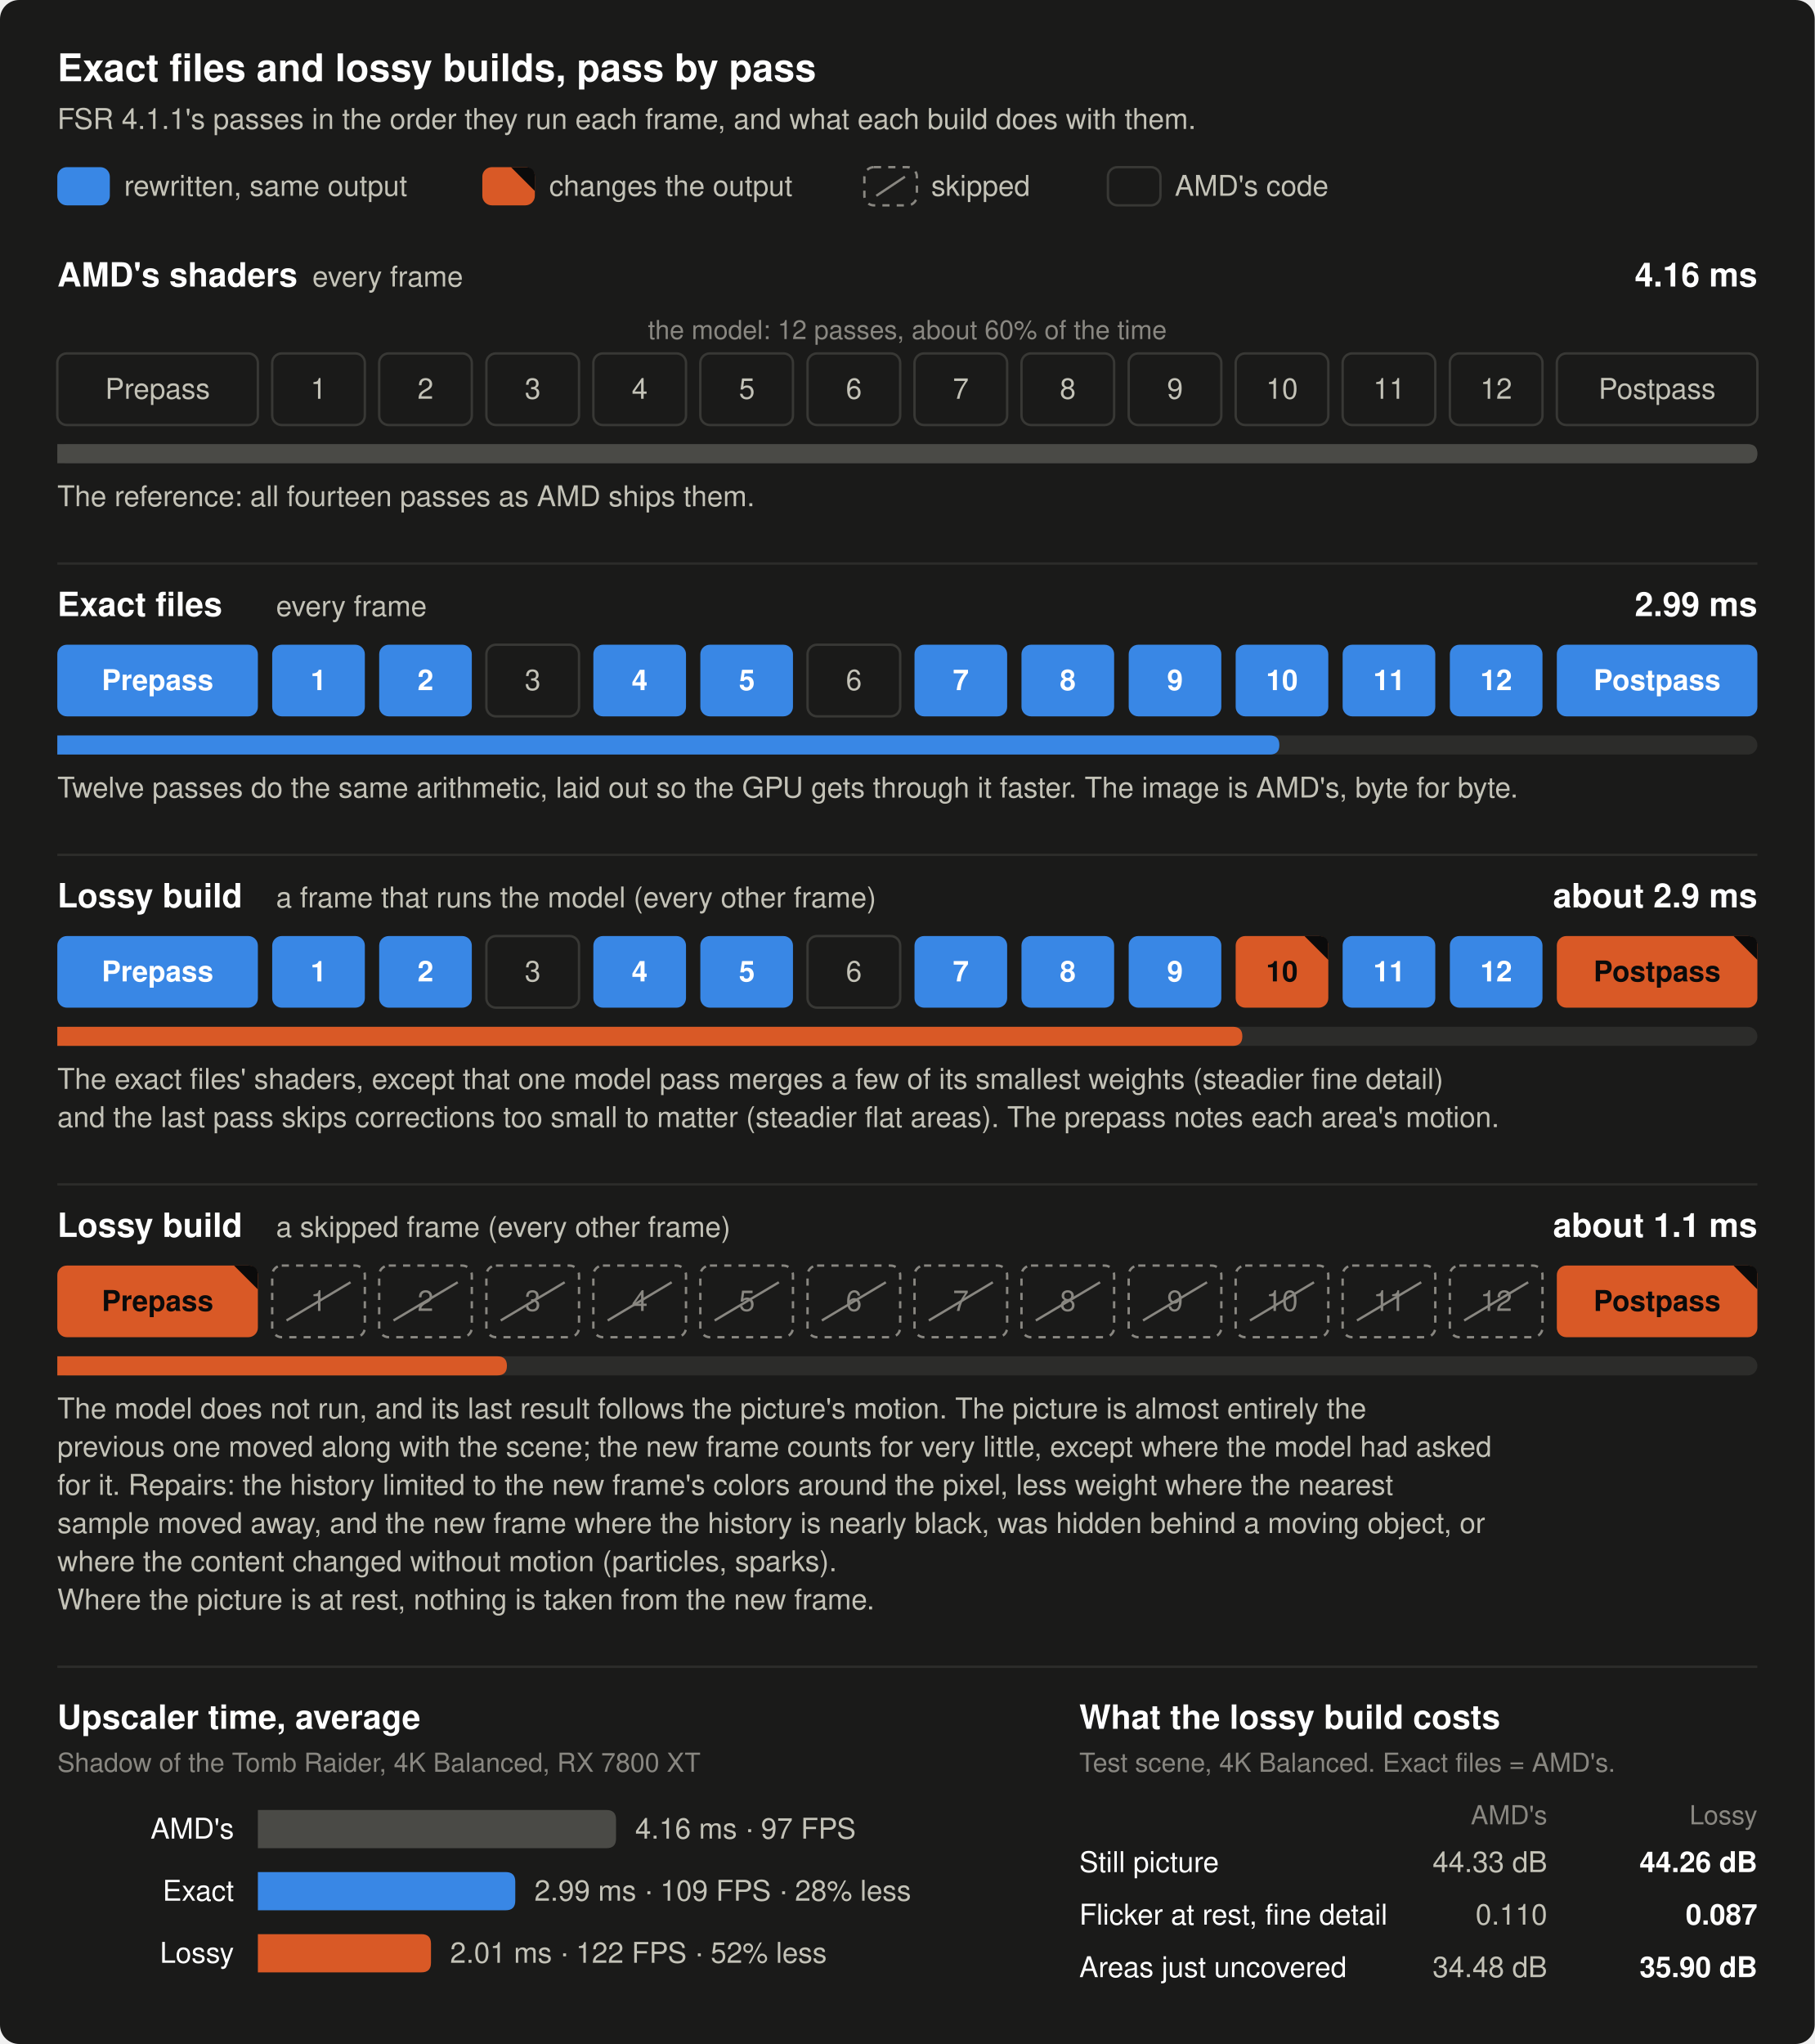
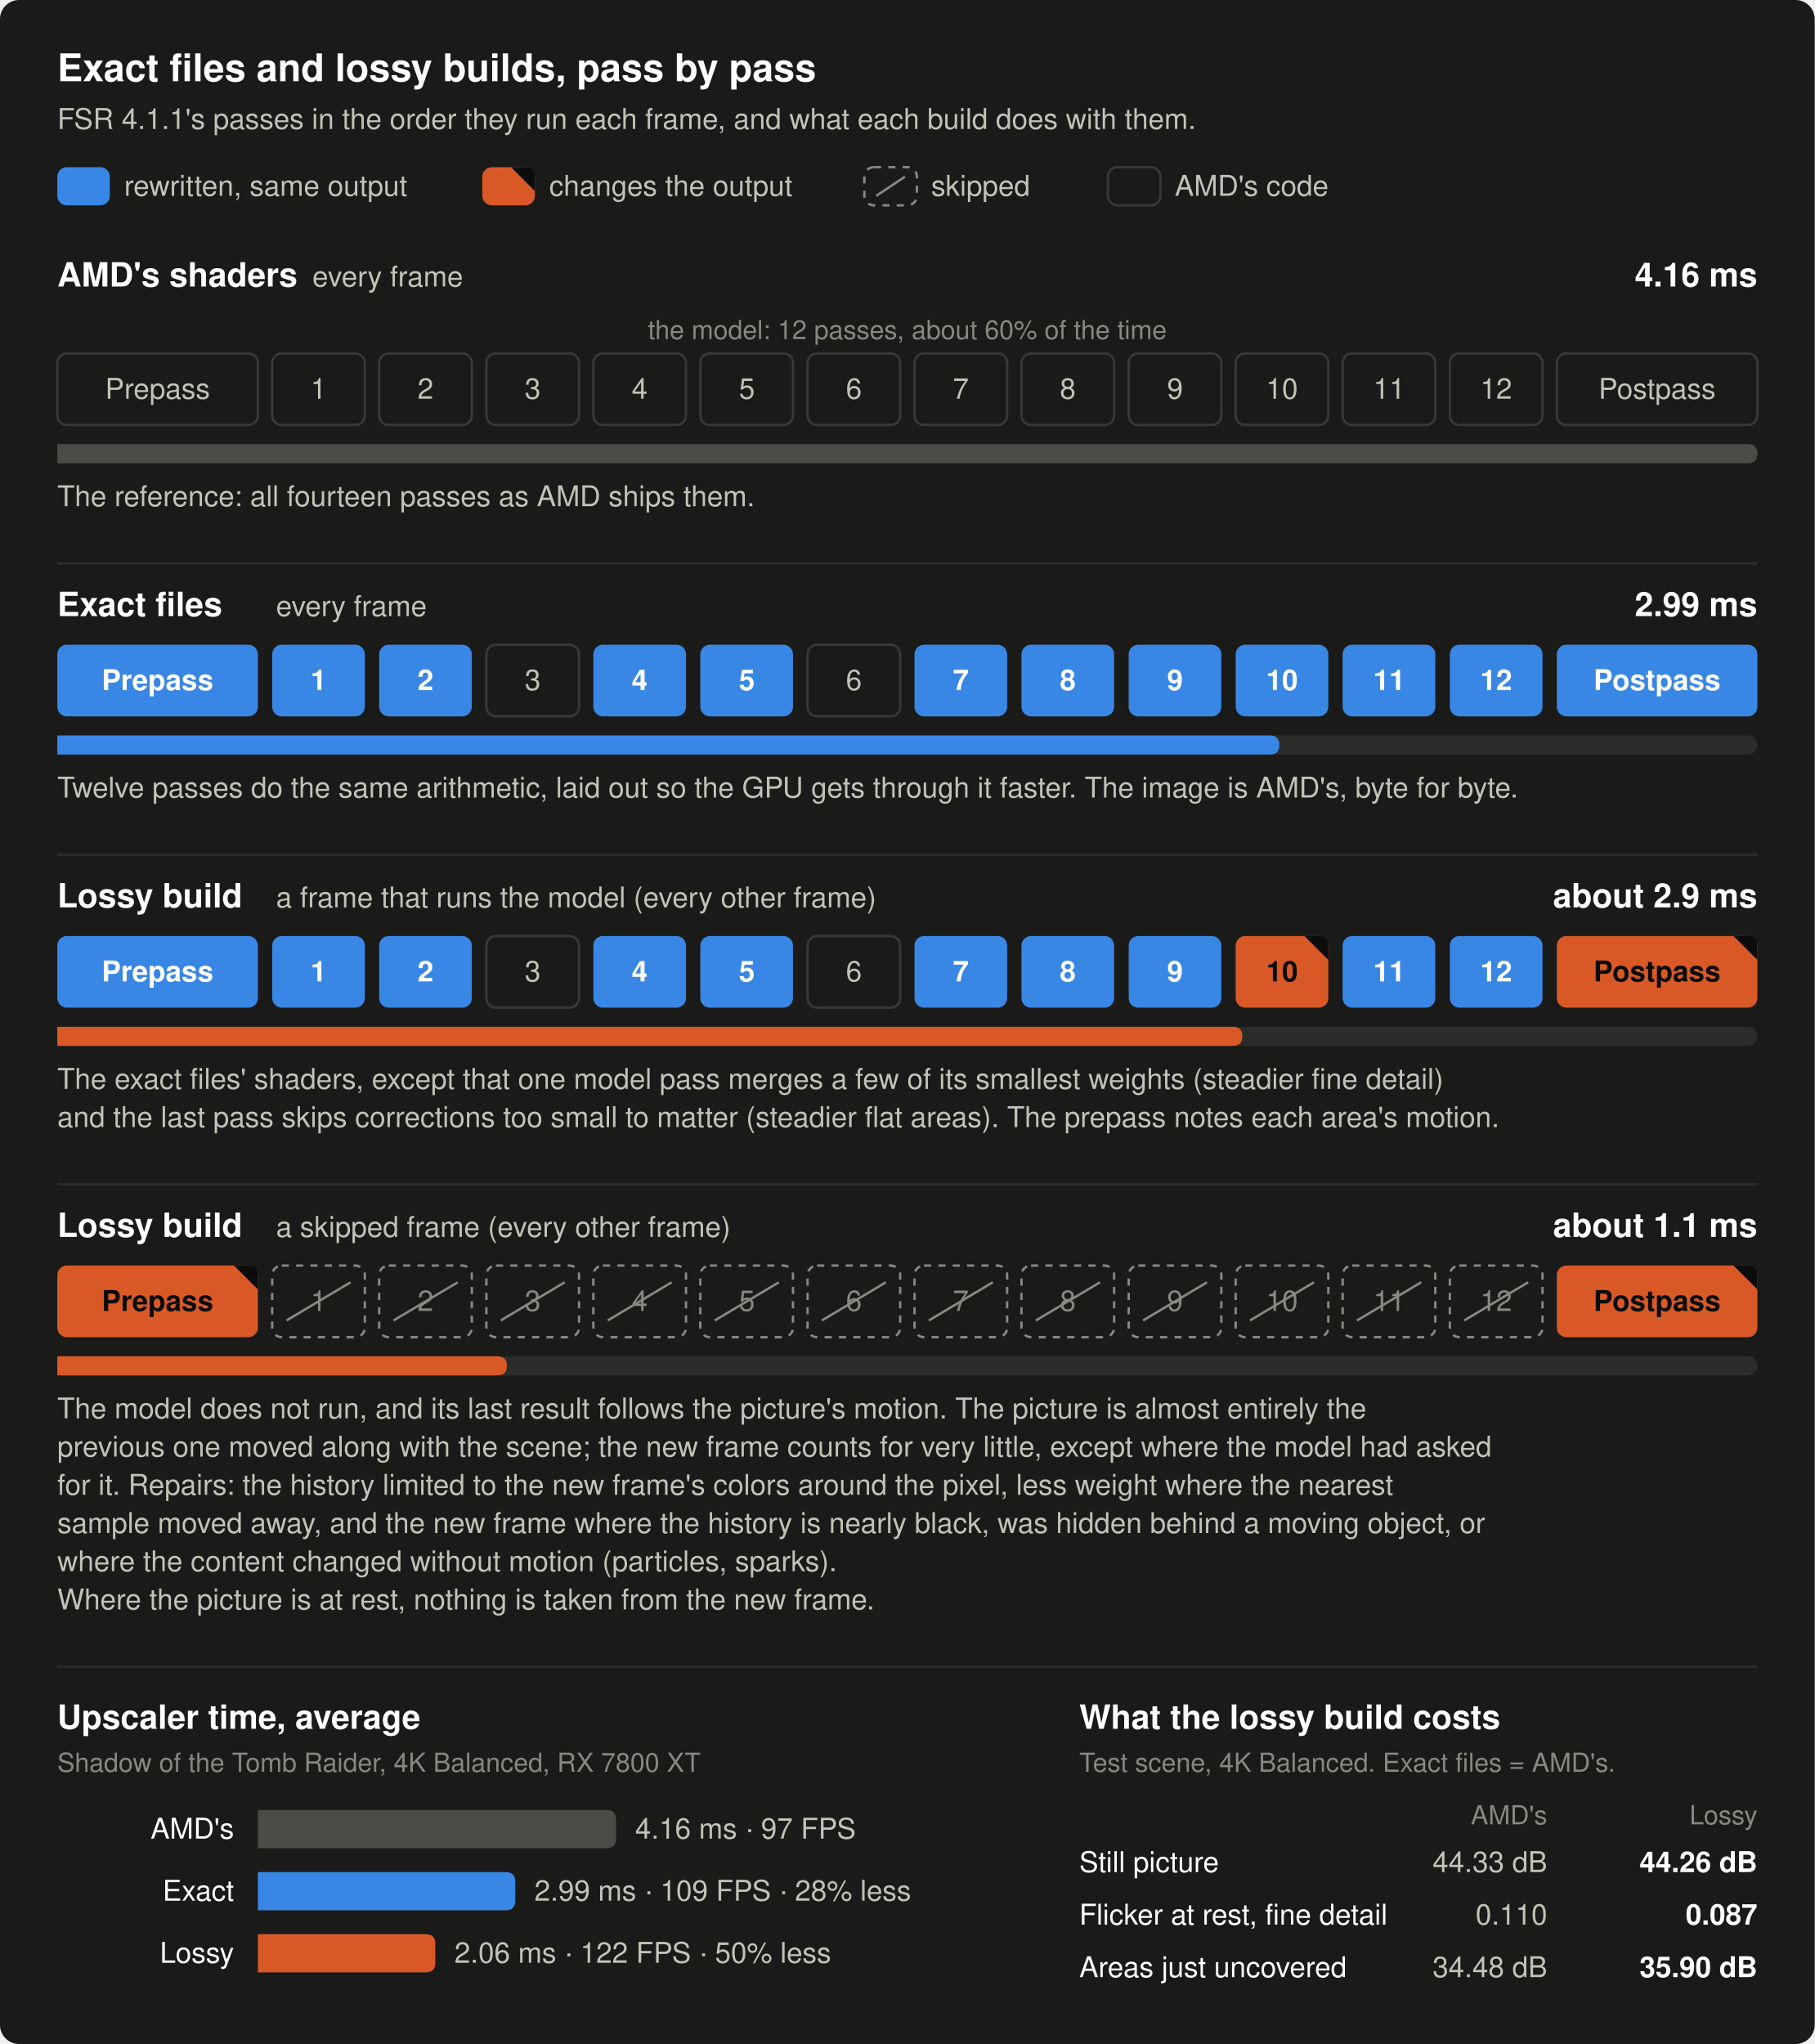
- <svg xmlns="http://www.w3.org/2000/svg" width="760" height="856" viewBox="0 0 760 856" role="img" aria-label="How the exact files and the lossy test builds differ from AMD's FSR 4.1.1 shaders, pass by pass. AMD's shaders: all fourteen passes unchanged, 4.16 ms per frame. Exact files: twelve passes rewritten with the same output (model passes 3 and 6 untouched), 2.99 ms, the image is AMD's byte for byte. Lossy build on a frame that runs the model: the same shaders as the exact files except model pass 10, which merges a few of its smallest weights, and the postpass, which skips corrections smaller than about two steps of the picture's number format, about 2.9 ms. Lossy build on a skipped frame: all twelve model passes are skipped and the prepass and postpass show mostly the reprojected history, with the model's last result following the motion and four repairs, and nothing taken from the new frame where the picture is at rest unless its content changed, about 1.1 ms. The two kinds of frame alternate, 2.01 ms on average, 52% less than AMD's. Cost of the lossy build in a test scene at 4K Balanced: still picture 44.26 dB against 44.33, flicker on fine detail at rest 0.087 against 0.110, areas just uncovered by a moving object 35.90 dB against 34.48. Shadow of the Tomb Raider, 4K Balanced, Radeon RX 7800 XT.">
+ <svg xmlns="http://www.w3.org/2000/svg" width="760" height="856" viewBox="0 0 760 856" role="img" aria-label="How the exact files and the lossy test builds differ from AMD's FSR 4.1.1 shaders, pass by pass. AMD's shaders: all fourteen passes unchanged, 4.16 ms per frame. Exact files: twelve passes rewritten with the same output (model passes 3 and 6 untouched), 2.99 ms, the image is AMD's byte for byte. Lossy build on a frame that runs the model: the same shaders as the exact files except model pass 10, which merges a few of its smallest weights, and the postpass, which skips corrections smaller than about two steps of the picture's number format, about 2.9 ms. Lossy build on a skipped frame: all twelve model passes are skipped and the prepass and postpass show mostly the reprojected history, with the model's last result following the motion and four repairs, and nothing taken from the new frame where the picture is at rest unless its content changed, about 1.1 ms. The two kinds of frame alternate, 2.06 ms on average, 50% less than AMD's. Cost of the lossy build in a test scene at 4K Balanced: still picture 44.26 dB against 44.33, flicker on fine detail at rest 0.087 against 0.110, areas just uncovered by a moving object 35.90 dB against 34.48. Shadow of the Tomb Raider, 4K Balanced, Radeon RX 7800 XT.">
  <rect width="760" height="856" rx="8" fill="#1a1a19" />
  <text x="24.0" y="34.0" font-family="-apple-system, 'Segoe UI', Helvetica, Arial, sans-serif" font-size="16" font-weight="600" text-anchor="start" fill="#ffffff">Exact files and lossy builds, pass by pass</text>
  <text x="24.0" y="54.0" font-family="-apple-system, 'Segoe UI', Helvetica, Arial, sans-serif" font-size="12" text-anchor="start" fill="#c3c2b7">FSR 4.1.1's passes in the order they run each frame, and what each build does with them.</text>
  <rect x="24.0" y="70" width="22.0" height="16" rx="4" fill="#3987e5" />
  <text x="35.0" y="82.0" font-family="-apple-system, 'Segoe UI', Helvetica, Arial, sans-serif" font-size="12" font-weight="600" text-anchor="middle" fill="#ffffff" />
  <text x="52.0" y="82.0" font-family="-apple-system, 'Segoe UI', Helvetica, Arial, sans-serif" font-size="12" text-anchor="start" fill="#c3c2b7">rewritten, same output</text>
  <rect x="202.0" y="70" width="22.0" height="16" rx="4" fill="#d95926" />
  <text x="213.0" y="82.0" font-family="-apple-system, 'Segoe UI', Helvetica, Arial, sans-serif" font-size="12" font-weight="600" text-anchor="middle" fill="#0b0b0b" />
  <path d="M214.0,70 H220.0 Q224.0,70 224.0,74 V80 Z" fill="#0b0b0b" />
  <text x="230.0" y="82.0" font-family="-apple-system, 'Segoe UI', Helvetica, Arial, sans-serif" font-size="12" text-anchor="start" fill="#c3c2b7">changes the output</text>
  <rect x="362.0" y="70" width="22.0" height="16" rx="4" fill="#1a1a19" stroke="#898781" stroke-width="1" stroke-dasharray="3 3" />
  <line x1="367" y1="82" x2="379" y2="74" stroke="#898781" stroke-width="1" />
  <text x="390.0" y="82.0" font-family="-apple-system, 'Segoe UI', Helvetica, Arial, sans-serif" font-size="12" text-anchor="start" fill="#c3c2b7">skipped</text>
  <rect x="464.0" y="70" width="22.0" height="16" rx="4" fill="#1a1a19" stroke="#383835" stroke-width="1" />
  <text x="475.0" y="82.0" font-family="-apple-system, 'Segoe UI', Helvetica, Arial, sans-serif" font-size="12" text-anchor="middle" fill="#c3c2b7" />
  <text x="492.0" y="82.0" font-family="-apple-system, 'Segoe UI', Helvetica, Arial, sans-serif" font-size="12" text-anchor="start" fill="#c3c2b7">AMD's code</text>
  <text x="24.0" y="120.0" font-family="-apple-system, 'Segoe UI', Helvetica, Arial, sans-serif" font-size="14" font-weight="600" text-anchor="start" fill="#ffffff">AMD's shaders</text>
  <text x="130.8" y="120.0" font-family="-apple-system, 'Segoe UI', Helvetica, Arial, sans-serif" font-size="12" text-anchor="start" fill="#c3c2b7">every frame</text>
  <text x="736.0" y="120.0" font-family="-apple-system, 'Segoe UI', Helvetica, Arial, sans-serif" font-size="14" font-weight="600" text-anchor="end" fill="#ffffff">4.16 ms</text>
  <rect x="24.0" y="148" width="84.0" height="30" rx="4" fill="#1a1a19" stroke="#383835" stroke-width="1" />
  <text x="66.0" y="167.0" font-family="-apple-system, 'Segoe UI', Helvetica, Arial, sans-serif" font-size="12" text-anchor="middle" fill="#c3c2b7">Prepass</text>
  <rect x="114.0" y="148" width="38.8" height="30" rx="4" fill="#1a1a19" stroke="#383835" stroke-width="1" />
  <text x="133.4" y="167.0" font-family="-apple-system, 'Segoe UI', Helvetica, Arial, sans-serif" font-size="12" text-anchor="middle" fill="#c3c2b7">1</text>
  <rect x="158.8" y="148" width="38.8" height="30" rx="4" fill="#1a1a19" stroke="#383835" stroke-width="1" />
  <text x="178.2" y="167.0" font-family="-apple-system, 'Segoe UI', Helvetica, Arial, sans-serif" font-size="12" text-anchor="middle" fill="#c3c2b7">2</text>
  <rect x="203.7" y="148" width="38.8" height="30" rx="4" fill="#1a1a19" stroke="#383835" stroke-width="1" />
  <text x="223.1" y="167.0" font-family="-apple-system, 'Segoe UI', Helvetica, Arial, sans-serif" font-size="12" text-anchor="middle" fill="#c3c2b7">3</text>
  <rect x="248.5" y="148" width="38.8" height="30" rx="4" fill="#1a1a19" stroke="#383835" stroke-width="1" />
  <text x="267.9" y="167.0" font-family="-apple-system, 'Segoe UI', Helvetica, Arial, sans-serif" font-size="12" text-anchor="middle" fill="#c3c2b7">4</text>
  <rect x="293.3" y="148" width="38.8" height="30" rx="4" fill="#1a1a19" stroke="#383835" stroke-width="1" />
  <text x="312.8" y="167.0" font-family="-apple-system, 'Segoe UI', Helvetica, Arial, sans-serif" font-size="12" text-anchor="middle" fill="#c3c2b7">5</text>
  <rect x="338.2" y="148" width="38.8" height="30" rx="4" fill="#1a1a19" stroke="#383835" stroke-width="1" />
  <text x="357.6" y="167.0" font-family="-apple-system, 'Segoe UI', Helvetica, Arial, sans-serif" font-size="12" text-anchor="middle" fill="#c3c2b7">6</text>
  <rect x="383.0" y="148" width="38.8" height="30" rx="4" fill="#1a1a19" stroke="#383835" stroke-width="1" />
  <text x="402.4" y="167.0" font-family="-apple-system, 'Segoe UI', Helvetica, Arial, sans-serif" font-size="12" text-anchor="middle" fill="#c3c2b7">7</text>
  <rect x="427.8" y="148" width="38.8" height="30" rx="4" fill="#1a1a19" stroke="#383835" stroke-width="1" />
  <text x="447.2" y="167.0" font-family="-apple-system, 'Segoe UI', Helvetica, Arial, sans-serif" font-size="12" text-anchor="middle" fill="#c3c2b7">8</text>
  <rect x="472.7" y="148" width="38.8" height="30" rx="4" fill="#1a1a19" stroke="#383835" stroke-width="1" />
  <text x="492.1" y="167.0" font-family="-apple-system, 'Segoe UI', Helvetica, Arial, sans-serif" font-size="12" text-anchor="middle" fill="#c3c2b7">9</text>
  <rect x="517.5" y="148" width="38.8" height="30" rx="4" fill="#1a1a19" stroke="#383835" stroke-width="1" />
  <text x="536.9" y="167.0" font-family="-apple-system, 'Segoe UI', Helvetica, Arial, sans-serif" font-size="12" text-anchor="middle" fill="#c3c2b7">10</text>
  <rect x="562.3" y="148" width="38.8" height="30" rx="4" fill="#1a1a19" stroke="#383835" stroke-width="1" />
  <text x="581.8" y="167.0" font-family="-apple-system, 'Segoe UI', Helvetica, Arial, sans-serif" font-size="12" text-anchor="middle" fill="#c3c2b7">11</text>
  <rect x="607.2" y="148" width="38.8" height="30" rx="4" fill="#1a1a19" stroke="#383835" stroke-width="1" />
  <text x="626.6" y="167.0" font-family="-apple-system, 'Segoe UI', Helvetica, Arial, sans-serif" font-size="12" text-anchor="middle" fill="#c3c2b7">12</text>
  <rect x="652.0" y="148" width="84.0" height="30" rx="4" fill="#1a1a19" stroke="#383835" stroke-width="1" />
  <text x="694.0" y="167.0" font-family="-apple-system, 'Segoe UI', Helvetica, Arial, sans-serif" font-size="12" text-anchor="middle" fill="#c3c2b7">Postpass</text>
  <text x="380.0" y="142.0" font-family="-apple-system, 'Segoe UI', Helvetica, Arial, sans-serif" font-size="11" text-anchor="middle" fill="#898781">the model: 12 passes, about 60% of the time</text>
  <rect x="24" y="186" width="712" height="8" rx="4" fill="#2c2c2a" />
  <path d="M24,186 H732.0 Q736.0,186 736.0,190 V190 Q736.0,194 732.0,194 H24 Z" fill="#4a4a46" />
  <text x="24.0" y="212.0" font-family="-apple-system, 'Segoe UI', Helvetica, Arial, sans-serif" font-size="12" text-anchor="start" fill="#c3c2b7">The reference: all fourteen passes as AMD ships them.</text>
  <line x1="24" y1="236" x2="736" y2="236" stroke="#2c2c2a" stroke-width="1" />
  <text x="24.0" y="258.0" font-family="-apple-system, 'Segoe UI', Helvetica, Arial, sans-serif" font-size="14" font-weight="600" text-anchor="start" fill="#ffffff">Exact files</text>
  <text x="115.6" y="258.0" font-family="-apple-system, 'Segoe UI', Helvetica, Arial, sans-serif" font-size="12" text-anchor="start" fill="#c3c2b7">every frame</text>
  <text x="736.0" y="258.0" font-family="-apple-system, 'Segoe UI', Helvetica, Arial, sans-serif" font-size="14" font-weight="600" text-anchor="end" fill="#ffffff">2.99 ms</text>
  <rect x="24.0" y="270" width="84.0" height="30" rx="4" fill="#3987e5" />
  <text x="66.0" y="289.0" font-family="-apple-system, 'Segoe UI', Helvetica, Arial, sans-serif" font-size="12" font-weight="600" text-anchor="middle" fill="#ffffff">Prepass</text>
  <rect x="114.0" y="270" width="38.8" height="30" rx="4" fill="#3987e5" />
  <text x="133.4" y="289.0" font-family="-apple-system, 'Segoe UI', Helvetica, Arial, sans-serif" font-size="12" font-weight="600" text-anchor="middle" fill="#ffffff">1</text>
  <rect x="158.8" y="270" width="38.8" height="30" rx="4" fill="#3987e5" />
  <text x="178.2" y="289.0" font-family="-apple-system, 'Segoe UI', Helvetica, Arial, sans-serif" font-size="12" font-weight="600" text-anchor="middle" fill="#ffffff">2</text>
  <rect x="203.7" y="270" width="38.8" height="30" rx="4" fill="#1a1a19" stroke="#383835" stroke-width="1" />
  <text x="223.1" y="289.0" font-family="-apple-system, 'Segoe UI', Helvetica, Arial, sans-serif" font-size="12" text-anchor="middle" fill="#c3c2b7">3</text>
  <rect x="248.5" y="270" width="38.8" height="30" rx="4" fill="#3987e5" />
  <text x="267.9" y="289.0" font-family="-apple-system, 'Segoe UI', Helvetica, Arial, sans-serif" font-size="12" font-weight="600" text-anchor="middle" fill="#ffffff">4</text>
  <rect x="293.3" y="270" width="38.8" height="30" rx="4" fill="#3987e5" />
  <text x="312.8" y="289.0" font-family="-apple-system, 'Segoe UI', Helvetica, Arial, sans-serif" font-size="12" font-weight="600" text-anchor="middle" fill="#ffffff">5</text>
  <rect x="338.2" y="270" width="38.8" height="30" rx="4" fill="#1a1a19" stroke="#383835" stroke-width="1" />
  <text x="357.6" y="289.0" font-family="-apple-system, 'Segoe UI', Helvetica, Arial, sans-serif" font-size="12" text-anchor="middle" fill="#c3c2b7">6</text>
  <rect x="383.0" y="270" width="38.8" height="30" rx="4" fill="#3987e5" />
  <text x="402.4" y="289.0" font-family="-apple-system, 'Segoe UI', Helvetica, Arial, sans-serif" font-size="12" font-weight="600" text-anchor="middle" fill="#ffffff">7</text>
  <rect x="427.8" y="270" width="38.8" height="30" rx="4" fill="#3987e5" />
  <text x="447.2" y="289.0" font-family="-apple-system, 'Segoe UI', Helvetica, Arial, sans-serif" font-size="12" font-weight="600" text-anchor="middle" fill="#ffffff">8</text>
  <rect x="472.7" y="270" width="38.8" height="30" rx="4" fill="#3987e5" />
  <text x="492.1" y="289.0" font-family="-apple-system, 'Segoe UI', Helvetica, Arial, sans-serif" font-size="12" font-weight="600" text-anchor="middle" fill="#ffffff">9</text>
  <rect x="517.5" y="270" width="38.8" height="30" rx="4" fill="#3987e5" />
  <text x="536.9" y="289.0" font-family="-apple-system, 'Segoe UI', Helvetica, Arial, sans-serif" font-size="12" font-weight="600" text-anchor="middle" fill="#ffffff">10</text>
  <rect x="562.3" y="270" width="38.8" height="30" rx="4" fill="#3987e5" />
  <text x="581.8" y="289.0" font-family="-apple-system, 'Segoe UI', Helvetica, Arial, sans-serif" font-size="12" font-weight="600" text-anchor="middle" fill="#ffffff">11</text>
  <rect x="607.2" y="270" width="38.8" height="30" rx="4" fill="#3987e5" />
  <text x="626.6" y="289.0" font-family="-apple-system, 'Segoe UI', Helvetica, Arial, sans-serif" font-size="12" font-weight="600" text-anchor="middle" fill="#ffffff">12</text>
  <rect x="652.0" y="270" width="84.0" height="30" rx="4" fill="#3987e5" />
  <text x="694.0" y="289.0" font-family="-apple-system, 'Segoe UI', Helvetica, Arial, sans-serif" font-size="12" font-weight="600" text-anchor="middle" fill="#ffffff">Postpass</text>
  <rect x="24" y="308" width="712" height="8" rx="4" fill="#2c2c2a" />
  <path d="M24,308 H531.8 Q535.8,308 535.8,312 V312 Q535.8,316 531.8,316 H24 Z" fill="#3987e5" />
  <text x="24.0" y="334.0" font-family="-apple-system, 'Segoe UI', Helvetica, Arial, sans-serif" font-size="12" text-anchor="start" fill="#c3c2b7">Twelve passes do the same arithmetic, laid out so the GPU gets through it faster. The image is AMD's, byte for byte.</text>
  <line x1="24" y1="358" x2="736" y2="358" stroke="#2c2c2a" stroke-width="1" />
  <text x="24.0" y="380.0" font-family="-apple-system, 'Segoe UI', Helvetica, Arial, sans-serif" font-size="14" font-weight="600" text-anchor="start" fill="#ffffff">Lossy build</text>
  <text x="115.6" y="380.0" font-family="-apple-system, 'Segoe UI', Helvetica, Arial, sans-serif" font-size="12" text-anchor="start" fill="#c3c2b7">a frame that runs the model (every other frame)</text>
  <text x="736.0" y="380.0" font-family="-apple-system, 'Segoe UI', Helvetica, Arial, sans-serif" font-size="14" font-weight="600" text-anchor="end" fill="#ffffff">about 2.9 ms</text>
  <rect x="24.0" y="392" width="84.0" height="30" rx="4" fill="#3987e5" />
  <text x="66.0" y="411.0" font-family="-apple-system, 'Segoe UI', Helvetica, Arial, sans-serif" font-size="12" font-weight="600" text-anchor="middle" fill="#ffffff">Prepass</text>
  <rect x="114.0" y="392" width="38.8" height="30" rx="4" fill="#3987e5" />
  <text x="133.4" y="411.0" font-family="-apple-system, 'Segoe UI', Helvetica, Arial, sans-serif" font-size="12" font-weight="600" text-anchor="middle" fill="#ffffff">1</text>
  <rect x="158.8" y="392" width="38.8" height="30" rx="4" fill="#3987e5" />
  <text x="178.2" y="411.0" font-family="-apple-system, 'Segoe UI', Helvetica, Arial, sans-serif" font-size="12" font-weight="600" text-anchor="middle" fill="#ffffff">2</text>
  <rect x="203.7" y="392" width="38.8" height="30" rx="4" fill="#1a1a19" stroke="#383835" stroke-width="1" />
  <text x="223.1" y="411.0" font-family="-apple-system, 'Segoe UI', Helvetica, Arial, sans-serif" font-size="12" text-anchor="middle" fill="#c3c2b7">3</text>
  <rect x="248.5" y="392" width="38.8" height="30" rx="4" fill="#3987e5" />
  <text x="267.9" y="411.0" font-family="-apple-system, 'Segoe UI', Helvetica, Arial, sans-serif" font-size="12" font-weight="600" text-anchor="middle" fill="#ffffff">4</text>
  <rect x="293.3" y="392" width="38.8" height="30" rx="4" fill="#3987e5" />
  <text x="312.8" y="411.0" font-family="-apple-system, 'Segoe UI', Helvetica, Arial, sans-serif" font-size="12" font-weight="600" text-anchor="middle" fill="#ffffff">5</text>
  <rect x="338.2" y="392" width="38.8" height="30" rx="4" fill="#1a1a19" stroke="#383835" stroke-width="1" />
  <text x="357.6" y="411.0" font-family="-apple-system, 'Segoe UI', Helvetica, Arial, sans-serif" font-size="12" text-anchor="middle" fill="#c3c2b7">6</text>
  <rect x="383.0" y="392" width="38.8" height="30" rx="4" fill="#3987e5" />
  <text x="402.4" y="411.0" font-family="-apple-system, 'Segoe UI', Helvetica, Arial, sans-serif" font-size="12" font-weight="600" text-anchor="middle" fill="#ffffff">7</text>
  <rect x="427.8" y="392" width="38.8" height="30" rx="4" fill="#3987e5" />
  <text x="447.2" y="411.0" font-family="-apple-system, 'Segoe UI', Helvetica, Arial, sans-serif" font-size="12" font-weight="600" text-anchor="middle" fill="#ffffff">8</text>
  <rect x="472.7" y="392" width="38.8" height="30" rx="4" fill="#3987e5" />
  <text x="492.1" y="411.0" font-family="-apple-system, 'Segoe UI', Helvetica, Arial, sans-serif" font-size="12" font-weight="600" text-anchor="middle" fill="#ffffff">9</text>
  <rect x="517.5" y="392" width="38.8" height="30" rx="4" fill="#d95926" />
  <text x="536.9" y="411.0" font-family="-apple-system, 'Segoe UI', Helvetica, Arial, sans-serif" font-size="12" font-weight="600" text-anchor="middle" fill="#0b0b0b">10</text>
  <path d="M546.3,392 H552.3 Q556.3,392 556.3,396 V402 Z" fill="#0b0b0b" />
  <rect x="562.3" y="392" width="38.8" height="30" rx="4" fill="#3987e5" />
  <text x="581.8" y="411.0" font-family="-apple-system, 'Segoe UI', Helvetica, Arial, sans-serif" font-size="12" font-weight="600" text-anchor="middle" fill="#ffffff">11</text>
  <rect x="607.2" y="392" width="38.8" height="30" rx="4" fill="#3987e5" />
  <text x="626.6" y="411.0" font-family="-apple-system, 'Segoe UI', Helvetica, Arial, sans-serif" font-size="12" font-weight="600" text-anchor="middle" fill="#ffffff">12</text>
  <rect x="652.0" y="392" width="84.0" height="30" rx="4" fill="#d95926" />
  <text x="694.0" y="411.0" font-family="-apple-system, 'Segoe UI', Helvetica, Arial, sans-serif" font-size="12" font-weight="600" text-anchor="middle" fill="#0b0b0b">Postpass</text>
  <path d="M726.0,392 H732.0 Q736.0,392 736.0,396 V402 Z" fill="#0b0b0b" />
  <rect x="24" y="430" width="712" height="8" rx="4" fill="#2c2c2a" />
  <path d="M24,430 H516.3 Q520.3,430 520.3,434 V434 Q520.3,438 516.3,438 H24 Z" fill="#d95926" />
  <text x="24.0" y="456.0" font-family="-apple-system, 'Segoe UI', Helvetica, Arial, sans-serif" font-size="12" text-anchor="start" fill="#c3c2b7">The exact files' shaders, except that one model pass merges a few of its smallest weights (steadier fine detail)</text>
  <text x="24.0" y="472.0" font-family="-apple-system, 'Segoe UI', Helvetica, Arial, sans-serif" font-size="12" text-anchor="start" fill="#c3c2b7">and the last pass skips corrections too small to matter (steadier flat areas). The prepass notes each area's motion.</text>
  <line x1="24" y1="496" x2="736" y2="496" stroke="#2c2c2a" stroke-width="1" />
  <text x="24.0" y="518.0" font-family="-apple-system, 'Segoe UI', Helvetica, Arial, sans-serif" font-size="14" font-weight="600" text-anchor="start" fill="#ffffff">Lossy build</text>
  <text x="115.6" y="518.0" font-family="-apple-system, 'Segoe UI', Helvetica, Arial, sans-serif" font-size="12" text-anchor="start" fill="#c3c2b7">a skipped frame (every other frame)</text>
  <text x="736.0" y="518.0" font-family="-apple-system, 'Segoe UI', Helvetica, Arial, sans-serif" font-size="14" font-weight="600" text-anchor="end" fill="#ffffff">about 1.1 ms</text>
  <rect x="24.0" y="530" width="84.0" height="30" rx="4" fill="#d95926" />
  <text x="66.0" y="549.0" font-family="-apple-system, 'Segoe UI', Helvetica, Arial, sans-serif" font-size="12" font-weight="600" text-anchor="middle" fill="#0b0b0b">Prepass</text>
  <path d="M98.0,530 H104.0 Q108.0,530 108.0,534 V540 Z" fill="#0b0b0b" />
  <rect x="114.0" y="530" width="38.8" height="30" rx="4" fill="#1a1a19" stroke="#898781" stroke-width="1" stroke-dasharray="3 3" />
  <text x="133.4" y="549.0" font-family="-apple-system, 'Segoe UI', Helvetica, Arial, sans-serif" font-size="12" text-anchor="middle" fill="#898781">1</text>
  <line x1="120.0" y1="553" x2="146.8" y2="537" stroke="#898781" stroke-width="1" />
  <rect x="158.8" y="530" width="38.8" height="30" rx="4" fill="#1a1a19" stroke="#898781" stroke-width="1" stroke-dasharray="3 3" />
  <text x="178.2" y="549.0" font-family="-apple-system, 'Segoe UI', Helvetica, Arial, sans-serif" font-size="12" text-anchor="middle" fill="#898781">2</text>
  <line x1="164.8" y1="553" x2="191.7" y2="537" stroke="#898781" stroke-width="1" />
  <rect x="203.7" y="530" width="38.8" height="30" rx="4" fill="#1a1a19" stroke="#898781" stroke-width="1" stroke-dasharray="3 3" />
  <text x="223.1" y="549.0" font-family="-apple-system, 'Segoe UI', Helvetica, Arial, sans-serif" font-size="12" text-anchor="middle" fill="#898781">3</text>
  <line x1="209.7" y1="553" x2="236.5" y2="537" stroke="#898781" stroke-width="1" />
  <rect x="248.5" y="530" width="38.8" height="30" rx="4" fill="#1a1a19" stroke="#898781" stroke-width="1" stroke-dasharray="3 3" />
  <text x="267.9" y="549.0" font-family="-apple-system, 'Segoe UI', Helvetica, Arial, sans-serif" font-size="12" text-anchor="middle" fill="#898781">4</text>
  <line x1="254.5" y1="553" x2="281.3" y2="537" stroke="#898781" stroke-width="1" />
  <rect x="293.3" y="530" width="38.8" height="30" rx="4" fill="#1a1a19" stroke="#898781" stroke-width="1" stroke-dasharray="3 3" />
  <text x="312.8" y="549.0" font-family="-apple-system, 'Segoe UI', Helvetica, Arial, sans-serif" font-size="12" text-anchor="middle" fill="#898781">5</text>
  <line x1="299.3" y1="553" x2="326.2" y2="537" stroke="#898781" stroke-width="1" />
  <rect x="338.2" y="530" width="38.8" height="30" rx="4" fill="#1a1a19" stroke="#898781" stroke-width="1" stroke-dasharray="3 3" />
  <text x="357.6" y="549.0" font-family="-apple-system, 'Segoe UI', Helvetica, Arial, sans-serif" font-size="12" text-anchor="middle" fill="#898781">6</text>
  <line x1="344.2" y1="553" x2="371.0" y2="537" stroke="#898781" stroke-width="1" />
  <rect x="383.0" y="530" width="38.8" height="30" rx="4" fill="#1a1a19" stroke="#898781" stroke-width="1" stroke-dasharray="3 3" />
  <text x="402.4" y="549.0" font-family="-apple-system, 'Segoe UI', Helvetica, Arial, sans-serif" font-size="12" text-anchor="middle" fill="#898781">7</text>
  <line x1="389.0" y1="553" x2="415.8" y2="537" stroke="#898781" stroke-width="1" />
  <rect x="427.8" y="530" width="38.8" height="30" rx="4" fill="#1a1a19" stroke="#898781" stroke-width="1" stroke-dasharray="3 3" />
  <text x="447.2" y="549.0" font-family="-apple-system, 'Segoe UI', Helvetica, Arial, sans-serif" font-size="12" text-anchor="middle" fill="#898781">8</text>
  <line x1="433.8" y1="553" x2="460.7" y2="537" stroke="#898781" stroke-width="1" />
  <rect x="472.7" y="530" width="38.8" height="30" rx="4" fill="#1a1a19" stroke="#898781" stroke-width="1" stroke-dasharray="3 3" />
  <text x="492.1" y="549.0" font-family="-apple-system, 'Segoe UI', Helvetica, Arial, sans-serif" font-size="12" text-anchor="middle" fill="#898781">9</text>
  <line x1="478.7" y1="553" x2="505.5" y2="537" stroke="#898781" stroke-width="1" />
  <rect x="517.5" y="530" width="38.8" height="30" rx="4" fill="#1a1a19" stroke="#898781" stroke-width="1" stroke-dasharray="3 3" />
  <text x="536.9" y="549.0" font-family="-apple-system, 'Segoe UI', Helvetica, Arial, sans-serif" font-size="12" text-anchor="middle" fill="#898781">10</text>
  <line x1="523.5" y1="553" x2="550.3" y2="537" stroke="#898781" stroke-width="1" />
  <rect x="562.3" y="530" width="38.8" height="30" rx="4" fill="#1a1a19" stroke="#898781" stroke-width="1" stroke-dasharray="3 3" />
  <text x="581.8" y="549.0" font-family="-apple-system, 'Segoe UI', Helvetica, Arial, sans-serif" font-size="12" text-anchor="middle" fill="#898781">11</text>
  <line x1="568.3" y1="553" x2="595.2" y2="537" stroke="#898781" stroke-width="1" />
  <rect x="607.2" y="530" width="38.8" height="30" rx="4" fill="#1a1a19" stroke="#898781" stroke-width="1" stroke-dasharray="3 3" />
  <text x="626.6" y="549.0" font-family="-apple-system, 'Segoe UI', Helvetica, Arial, sans-serif" font-size="12" text-anchor="middle" fill="#898781">12</text>
  <line x1="613.2" y1="553" x2="640.0" y2="537" stroke="#898781" stroke-width="1" />
  <rect x="652.0" y="530" width="84.0" height="30" rx="4" fill="#d95926" />
  <text x="694.0" y="549.0" font-family="-apple-system, 'Segoe UI', Helvetica, Arial, sans-serif" font-size="12" font-weight="600" text-anchor="middle" fill="#0b0b0b">Postpass</text>
  <path d="M726.0,530 H732.0 Q736.0,530 736.0,534 V540 Z" fill="#0b0b0b" />
  <rect x="24" y="568" width="712" height="8" rx="4" fill="#2c2c2a" />
  <path d="M24,568 H208.3 Q212.3,568 212.3,572 V572 Q212.3,576 208.3,576 H24 Z" fill="#d95926" />
  <text x="24.0" y="594.0" font-family="-apple-system, 'Segoe UI', Helvetica, Arial, sans-serif" font-size="12" text-anchor="start" fill="#c3c2b7">The model does not run, and its last result follows the picture's motion. The picture is almost entirely the</text>
  <text x="24.0" y="610.0" font-family="-apple-system, 'Segoe UI', Helvetica, Arial, sans-serif" font-size="12" text-anchor="start" fill="#c3c2b7">previous one moved along with the scene; the new frame counts for very little, except where the model had asked</text>
  <text x="24.0" y="626.0" font-family="-apple-system, 'Segoe UI', Helvetica, Arial, sans-serif" font-size="12" text-anchor="start" fill="#c3c2b7">for it. Repairs: the history limited to the new frame's colors around the pixel, less weight where the nearest</text>
  <text x="24.0" y="642.0" font-family="-apple-system, 'Segoe UI', Helvetica, Arial, sans-serif" font-size="12" text-anchor="start" fill="#c3c2b7">sample moved away, and the new frame where the history is nearly black, was hidden behind a moving object, or</text>
  <text x="24.0" y="658.0" font-family="-apple-system, 'Segoe UI', Helvetica, Arial, sans-serif" font-size="12" text-anchor="start" fill="#c3c2b7">where the content changed without motion (particles, sparks).</text>
  <text x="24.0" y="674.0" font-family="-apple-system, 'Segoe UI', Helvetica, Arial, sans-serif" font-size="12" text-anchor="start" fill="#c3c2b7">Where the picture is at rest, nothing is taken from the new frame.</text>
  <line x1="24" y1="698" x2="736" y2="698" stroke="#2c2c2a" stroke-width="1" />
  <text x="24.0" y="724.0" font-family="-apple-system, 'Segoe UI', Helvetica, Arial, sans-serif" font-size="14" font-weight="600" text-anchor="start" fill="#ffffff">Upscaler time, average</text>
  <text x="24.0" y="742.0" font-family="-apple-system, 'Segoe UI', Helvetica, Arial, sans-serif" font-size="11" text-anchor="start" fill="#898781">Shadow of the Tomb Raider, 4K Balanced, RX 7800 XT</text>
  <text x="98.0" y="770.0" font-family="-apple-system, 'Segoe UI', Helvetica, Arial, sans-serif" font-size="12" text-anchor="end" fill="#ffffff">AMD's</text>
  <path d="M108,758 H254.0 Q258.0,758 258.0,762 V770 Q258.0,774 254.0,774 H108 Z" fill="#4a4a46" />
  <text x="266.0" y="770.0" font-family="-apple-system, 'Segoe UI', Helvetica, Arial, sans-serif" font-size="12" text-anchor="start" fill="#c3c2b7">4.16 ms  ·  97 FPS</text>
  <text x="98.0" y="796.0" font-family="-apple-system, 'Segoe UI', Helvetica, Arial, sans-serif" font-size="12" text-anchor="end" fill="#ffffff">Exact</text>
  <path d="M108,784 H211.8 Q215.8,784 215.8,788 V796 Q215.8,800 211.8,800 H108 Z" fill="#3987e5" />
  <text x="223.8" y="796.0" font-family="-apple-system, 'Segoe UI', Helvetica, Arial, sans-serif" font-size="12" text-anchor="start" fill="#c3c2b7">2.99 ms  ·  109 FPS  ·  28% less</text>
  <text x="98.0" y="822.0" font-family="-apple-system, 'Segoe UI', Helvetica, Arial, sans-serif" font-size="12" text-anchor="end" fill="#ffffff">Lossy</text>
-   <path d="M108,810 H176.5 Q180.5,810 180.5,814 V822 Q180.5,826 176.5,826 H108 Z" fill="#d95926" />
-   <text x="188.5" y="822.0" font-family="-apple-system, 'Segoe UI', Helvetica, Arial, sans-serif" font-size="12" text-anchor="start" fill="#c3c2b7">2.01 ms  ·  122 FPS  ·  52% less</text>
+   <path d="M108,810 H178.3 Q182.3,810 182.3,814 V822 Q182.3,826 178.3,826 H108 Z" fill="#d95926" />
+   <text x="190.3" y="822.0" font-family="-apple-system, 'Segoe UI', Helvetica, Arial, sans-serif" font-size="12" text-anchor="start" fill="#c3c2b7">2.06 ms  ·  122 FPS  ·  50% less</text>
  <text x="452.0" y="724.0" font-family="-apple-system, 'Segoe UI', Helvetica, Arial, sans-serif" font-size="14" font-weight="600" text-anchor="start" fill="#ffffff">What the lossy build costs</text>
  <text x="452.0" y="742.0" font-family="-apple-system, 'Segoe UI', Helvetica, Arial, sans-serif" font-size="11" text-anchor="start" fill="#898781">Test scene, 4K Balanced. Exact files = AMD's.</text>
  <text x="648.0" y="764.0" font-family="-apple-system, 'Segoe UI', Helvetica, Arial, sans-serif" font-size="11" text-anchor="end" fill="#898781">AMD's</text>
  <text x="736.0" y="764.0" font-family="-apple-system, 'Segoe UI', Helvetica, Arial, sans-serif" font-size="11" text-anchor="end" fill="#898781">Lossy</text>
  <text x="452.0" y="784.0" font-family="-apple-system, 'Segoe UI', Helvetica, Arial, sans-serif" font-size="12" text-anchor="start" fill="#ffffff">Still picture</text>
  <text x="648.0" y="784.0" font-family="-apple-system, 'Segoe UI', Helvetica, Arial, sans-serif" font-size="12" text-anchor="end" fill="#c3c2b7">44.33 dB</text>
  <text x="736.0" y="784.0" font-family="-apple-system, 'Segoe UI', Helvetica, Arial, sans-serif" font-size="12" font-weight="600" text-anchor="end" fill="#ffffff">44.26 dB</text>
  <text x="452.0" y="806.0" font-family="-apple-system, 'Segoe UI', Helvetica, Arial, sans-serif" font-size="12" text-anchor="start" fill="#ffffff">Flicker at rest, fine detail</text>
  <text x="648.0" y="806.0" font-family="-apple-system, 'Segoe UI', Helvetica, Arial, sans-serif" font-size="12" text-anchor="end" fill="#c3c2b7">0.110</text>
  <text x="736.0" y="806.0" font-family="-apple-system, 'Segoe UI', Helvetica, Arial, sans-serif" font-size="12" font-weight="600" text-anchor="end" fill="#ffffff">0.087</text>
  <text x="452.0" y="828.0" font-family="-apple-system, 'Segoe UI', Helvetica, Arial, sans-serif" font-size="12" text-anchor="start" fill="#ffffff">Areas just uncovered</text>
  <text x="648.0" y="828.0" font-family="-apple-system, 'Segoe UI', Helvetica, Arial, sans-serif" font-size="12" text-anchor="end" fill="#c3c2b7">34.48 dB</text>
  <text x="736.0" y="828.0" font-family="-apple-system, 'Segoe UI', Helvetica, Arial, sans-serif" font-size="12" font-weight="600" text-anchor="end" fill="#ffffff">35.90 dB</text>
</svg>
